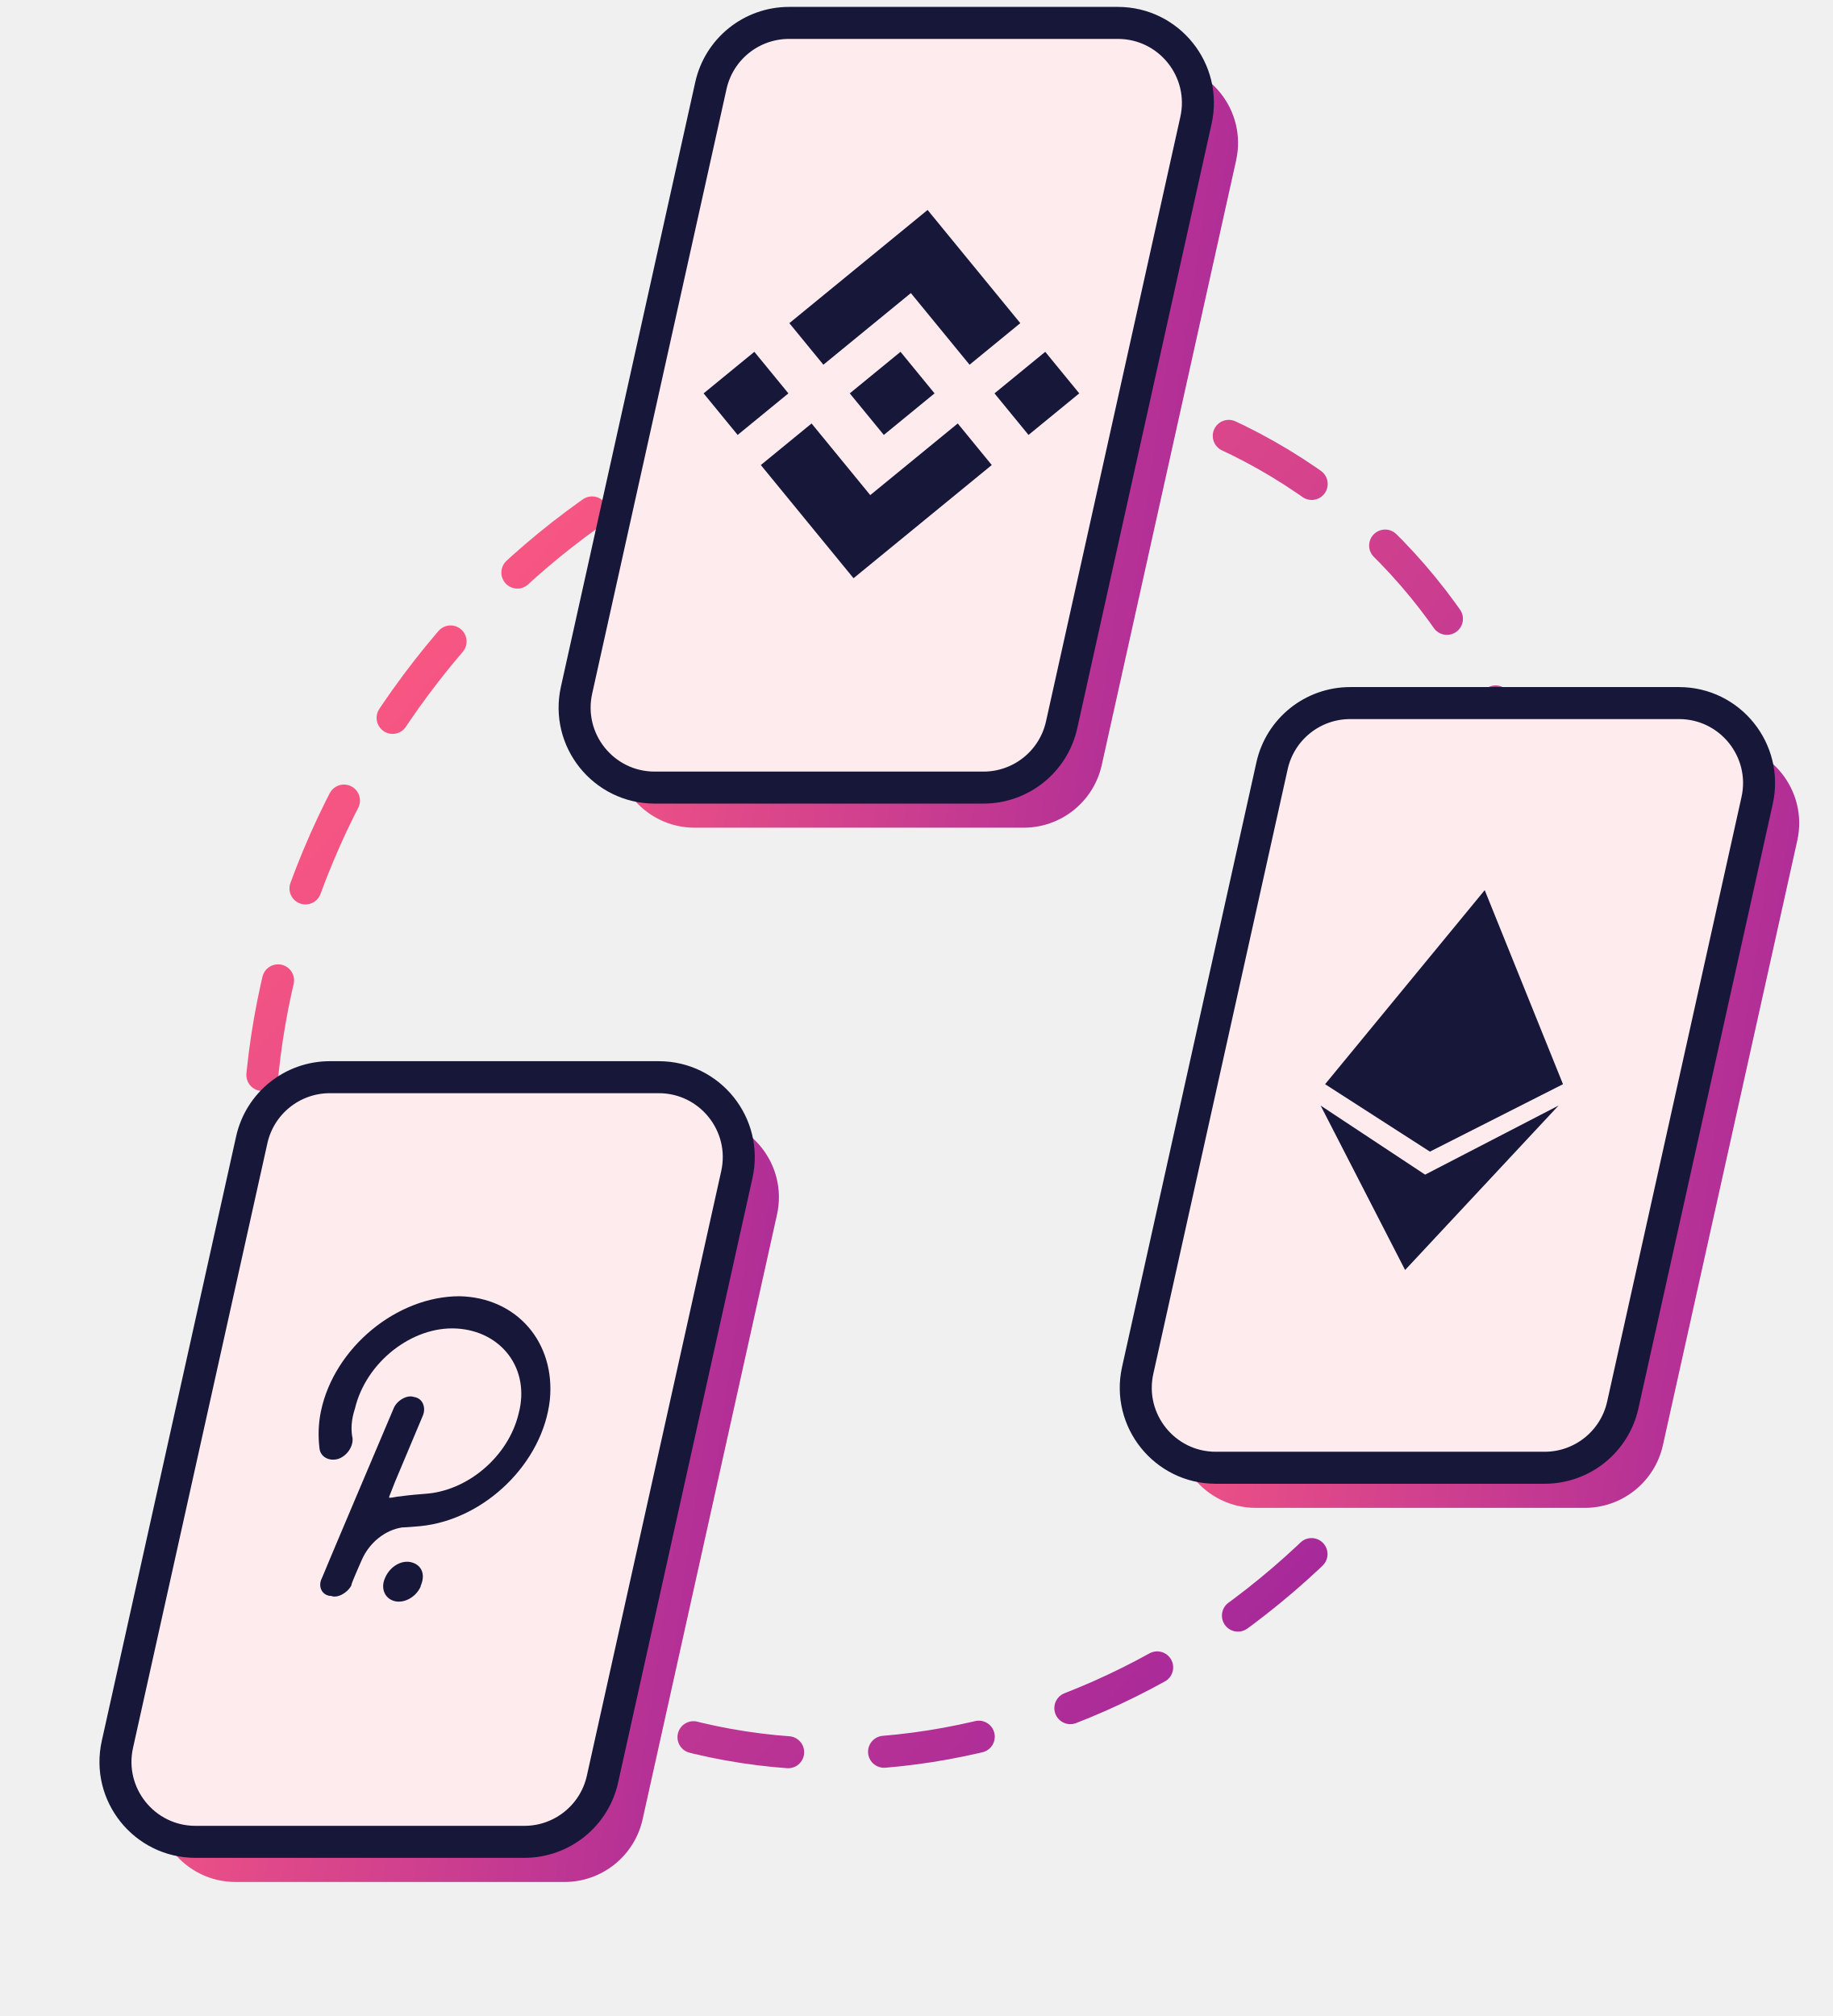
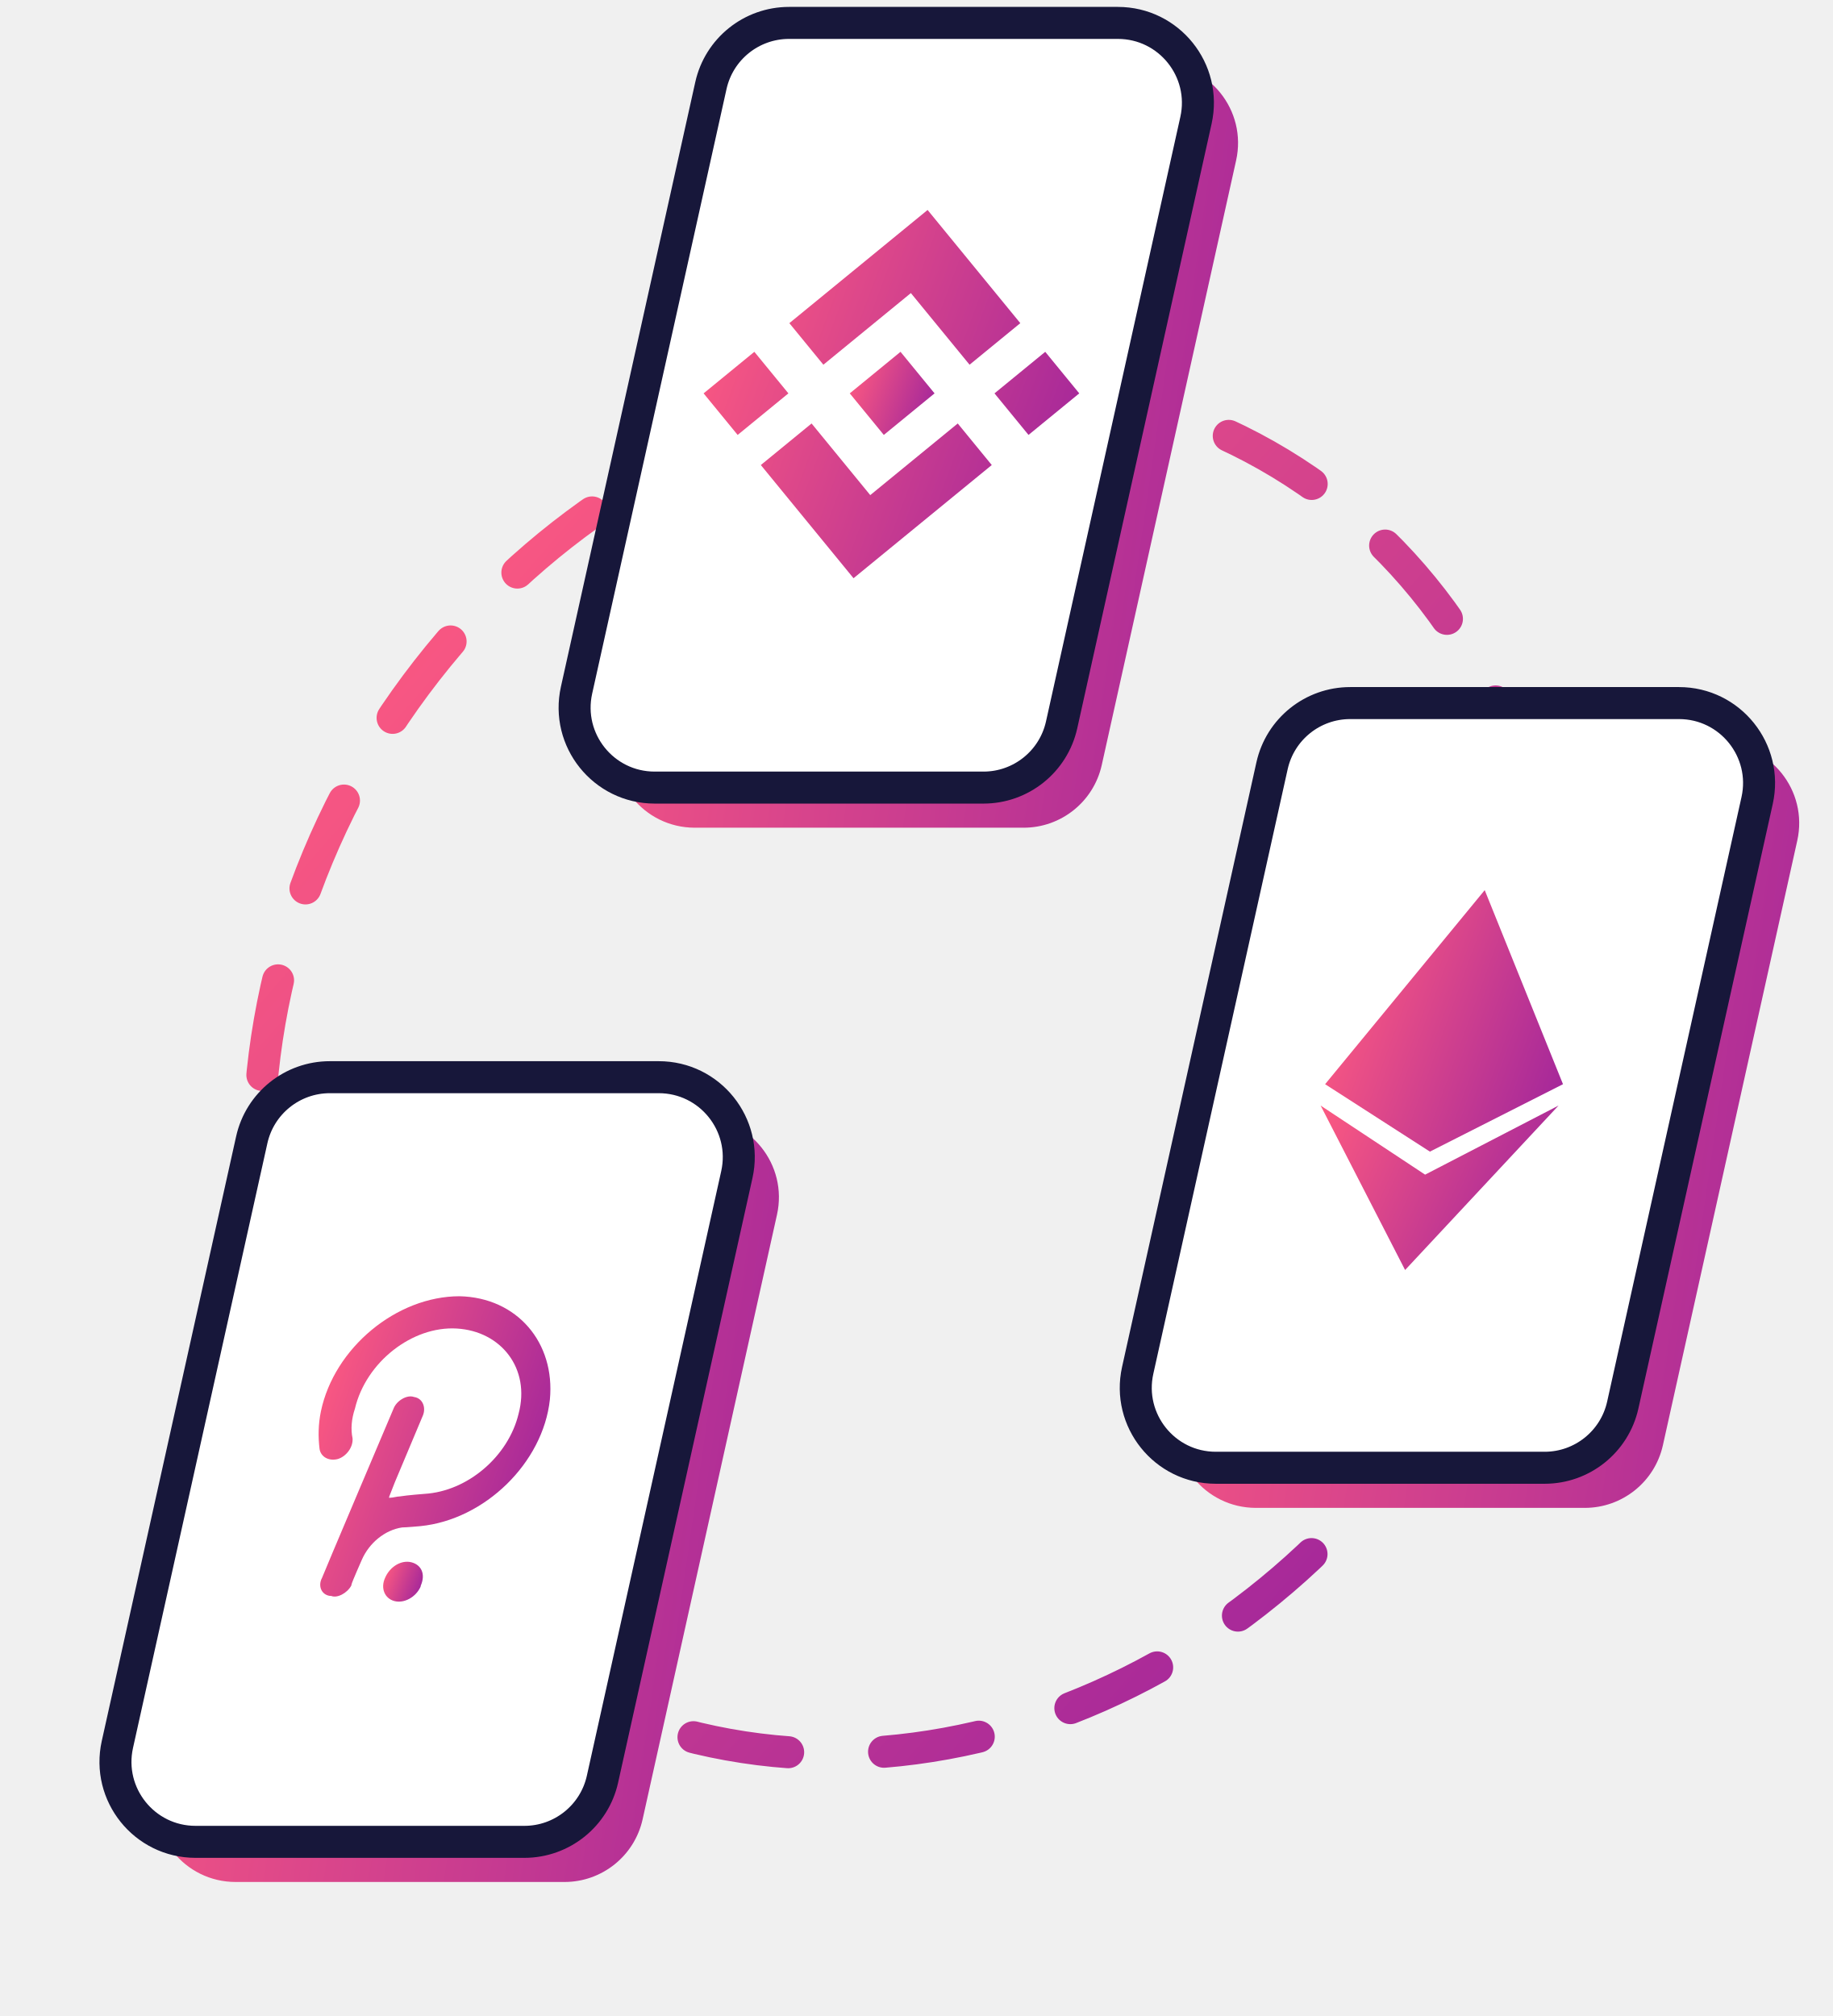
<svg xmlns="http://www.w3.org/2000/svg" width="80" height="88" viewBox="0 0 80 88" fill="none">
  <ellipse cx="39.687" cy="46.628" rx="27.246" ry="30.974" transform="rotate(32.8309 39.6871 46.6276)" stroke="url(#paint0_linear)" stroke-width="1.397" stroke-linecap="round" stroke-dasharray="4.19 4.19" />
  <path d="M32.782 5.487C33.137 3.889 34.555 2.752 36.193 2.752H50.546C52.781 2.752 54.441 4.821 53.956 7.003L48.091 33.395C47.736 34.993 46.318 36.13 44.681 36.13H30.328C28.093 36.13 26.433 34.061 26.917 31.879L32.782 5.487Z" fill="url(#paint1_linear)" />
  <path d="M57.276 35.178C57.632 33.579 59.049 32.442 60.687 32.442H75.04C77.275 32.442 78.935 34.511 78.45 36.693L72.585 63.085C72.23 64.683 70.812 65.82 69.175 65.82H54.822C52.587 65.82 50.927 63.751 51.412 61.569L57.276 35.178Z" fill="url(#paint2_linear)" />
  <path d="M12.741 51.507C13.096 49.909 14.514 48.772 16.151 48.772H30.505C32.739 48.772 34.4 50.841 33.915 53.023L28.05 79.414C27.695 81.013 26.277 82.15 24.64 82.15H10.287C8.052 82.15 6.392 80.08 6.876 77.899L12.741 51.507Z" fill="url(#paint3_linear)" />
-   <path d="M31.03 3.736C31.385 2.137 32.803 1 34.441 1H48.794C51.029 1 52.689 3.07 52.204 5.251L46.339 31.643C45.984 33.241 44.566 34.379 42.929 34.379H28.576C26.341 34.379 24.681 32.309 25.166 30.127L31.03 3.736Z" fill="#FEEBED" stroke="#17173A" stroke-width="1.397" />
-   <path d="M55.524 33.426C55.88 31.827 57.297 30.69 58.935 30.69H73.288C75.523 30.69 77.183 32.76 76.698 34.942L70.833 61.333C70.478 62.931 69.06 64.069 67.423 64.069H53.07C50.835 64.069 49.175 61.999 49.66 59.817L55.524 33.426Z" fill="#FEEBED" stroke="#17173A" stroke-width="1.397" />
-   <path d="M10.989 49.755C11.344 48.157 12.762 47.02 14.399 47.02H28.753C30.988 47.02 32.648 49.089 32.163 51.271L26.298 77.663C25.943 79.261 24.525 80.398 22.888 80.398H8.535C6.3 80.398 4.64 78.329 5.124 76.147L10.989 49.755Z" fill="#FEEBED" stroke="#17173A" stroke-width="1.397" />
-   <path d="M68.224 47.326L64.807 38.855L57.84 47.326L62.415 50.269L68.224 47.326Z" fill="#17173A" />
-   <path d="M62.205 51.274L57.645 48.259L61.332 55.437L68.029 48.259L62.205 51.274Z" fill="#17173A" />
+   <path d="M31.03 3.736C31.385 2.137 32.803 1 34.441 1H48.794C51.029 1 52.689 3.07 52.204 5.251L46.339 31.643C45.984 33.241 44.566 34.379 42.929 34.379H28.576C26.341 34.379 24.681 32.309 25.166 30.127L31.03 3.736Z" fill="white" stroke="#17173A" stroke-width="1.397" />
+   <path d="M55.524 33.426C55.88 31.827 57.297 30.69 58.935 30.69H73.288C75.523 30.69 77.183 32.76 76.698 34.942L70.833 61.333C70.478 62.931 69.06 64.069 67.423 64.069H53.07C50.835 64.069 49.175 61.999 49.66 59.817L55.524 33.426Z" fill="white" stroke="#17173A" stroke-width="1.397" />
+   <path d="M10.989 49.755C11.344 48.157 12.762 47.02 14.399 47.02H28.753C30.988 47.02 32.648 49.089 32.163 51.271L26.298 77.663C25.943 79.261 24.525 80.398 22.888 80.398H8.535C6.3 80.398 4.64 78.329 5.124 76.147L10.989 49.755Z" fill="white" stroke="#17173A" stroke-width="1.397" />
+   <path d="M68.224 47.326L64.807 38.855L57.84 47.326L62.415 50.269L68.224 47.326Z" fill="url(#paint4_linear)" />
+   <path d="M62.205 51.274L57.645 48.259L61.332 55.437L68.029 48.259L62.205 51.274Z" fill="url(#paint5_linear)" />
  <g clip-path="url(#clip0)">
-     <path d="M35.94 15.92L39.759 12.793L42.321 15.92L44.536 14.106L40.489 9.165L34.455 14.106L35.94 15.92ZM30.712 17.171L32.927 15.357L34.413 17.171L32.198 18.985L30.712 17.171ZM35.425 18.485L37.986 21.612L41.805 18.485L43.29 20.299L37.256 25.24L33.21 20.299L35.425 18.485ZM43.409 17.171L45.624 15.357L47.109 17.171L44.894 18.985L43.409 17.171Z" fill="#17173A" />
-     <path d="M40.793 17.171L39.307 15.357L37.627 16.733L37.474 16.858L37.092 17.171L38.578 18.985L40.793 17.171Z" fill="#17173A" />
+     <path d="M35.94 15.92L39.759 12.793L42.321 15.92L44.536 14.106L40.489 9.165L34.455 14.106L35.94 15.92ZM30.712 17.171L32.927 15.357L34.413 17.171L32.198 18.985L30.712 17.171ZM35.425 18.485L37.986 21.612L41.805 18.485L43.29 20.299L37.256 25.24L33.21 20.299L35.425 18.485ZM43.409 17.171L45.624 15.357L47.109 17.171L44.894 18.985L43.409 17.171Z" fill="url(#paint6_linear)" />
+     <path d="M40.793 17.171L39.307 15.357L37.627 16.733L37.474 16.858L37.092 17.171L38.578 18.985L40.793 17.171Z" fill="url(#paint7_linear)" />
  </g>
  <g clip-path="url(#clip1)">
-     <path d="M20.06 56.582C17.308 56.582 14.588 58.837 14.009 61.6C13.89 62.163 13.885 62.727 13.947 63.235C13.988 63.573 14.334 63.798 14.751 63.686C15.112 63.573 15.419 63.178 15.389 62.784C15.304 62.389 15.342 61.938 15.493 61.487C15.975 59.457 17.991 57.879 19.933 57.991C21.876 58.104 23.162 59.739 22.636 61.712C22.19 63.573 20.41 65.095 18.533 65.208C18.533 65.208 17.791 65.264 17.442 65.321C17.329 65.321 17.149 65.377 17.037 65.377H16.981L16.992 65.321L17.235 64.701L18.467 61.769C18.594 61.431 18.453 61.036 18.071 60.979C17.758 60.867 17.305 61.149 17.178 61.487C17.178 61.487 14.069 68.816 14.057 68.873C13.874 69.211 14.016 69.606 14.397 69.662H14.453C14.71 69.775 15.151 69.549 15.334 69.211C15.334 69.211 15.334 69.211 15.346 69.154C15.37 69.042 15.795 68.083 15.795 68.083C16.117 67.35 16.797 66.787 17.551 66.674C17.72 66.674 18.35 66.617 18.35 66.617C21.162 66.335 23.704 63.855 24.002 61.092C24.241 58.611 22.576 56.638 20.06 56.582Z" fill="#17173A" />
-     <path d="M17.962 68.196C17.537 68.083 17.028 68.365 16.809 68.873C16.602 69.324 16.789 69.775 17.215 69.888C17.64 70 18.149 69.718 18.356 69.267L18.368 69.211C18.586 68.704 18.388 68.309 17.962 68.196Z" fill="#17173A" />
+     <path d="M20.06 56.582C17.308 56.582 14.588 58.837 14.009 61.6C13.89 62.163 13.885 62.727 13.947 63.235C13.988 63.573 14.334 63.798 14.751 63.686C15.112 63.573 15.419 63.178 15.389 62.784C15.304 62.389 15.342 61.938 15.493 61.487C15.975 59.457 17.991 57.879 19.933 57.991C21.876 58.104 23.162 59.739 22.636 61.712C22.19 63.573 20.41 65.095 18.533 65.208C18.533 65.208 17.791 65.264 17.442 65.321C17.329 65.321 17.149 65.377 17.037 65.377H16.981L16.992 65.321L17.235 64.701L18.467 61.769C18.594 61.431 18.453 61.036 18.071 60.979C17.758 60.867 17.305 61.149 17.178 61.487C17.178 61.487 14.069 68.816 14.057 68.873C13.874 69.211 14.016 69.606 14.397 69.662H14.453C14.71 69.775 15.151 69.549 15.334 69.211C15.334 69.211 15.334 69.211 15.346 69.154C15.37 69.042 15.795 68.083 15.795 68.083C16.117 67.35 16.797 66.787 17.551 66.674C17.72 66.674 18.35 66.617 18.35 66.617C21.162 66.335 23.704 63.855 24.002 61.092C24.241 58.611 22.576 56.638 20.06 56.582Z" fill="url(#paint8_linear)" />
+     <path d="M17.962 68.196C17.537 68.083 17.028 68.365 16.809 68.873C16.602 69.324 16.789 69.775 17.215 69.888C17.64 70 18.149 69.718 18.356 69.267L18.368 69.211C18.586 68.704 18.388 68.309 17.962 68.196Z" fill="url(#paint9_linear)" />
  </g>
  <defs>
    <linearGradient id="paint0_linear" x1="12.668" y1="16.165" x2="74.634" y2="25.285" gradientUnits="userSpaceOnUse">
      <stop stop-color="#FC5981" />
      <stop offset="1" stop-color="#A2269B" />
    </linearGradient>
    <linearGradient id="paint1_linear" x1="26.093" y1="3.027" x2="59.009" y2="7.801" gradientUnits="userSpaceOnUse">
      <stop stop-color="#FC5981" />
      <stop offset="1" stop-color="#A2269B" />
    </linearGradient>
    <linearGradient id="paint2_linear" x1="50.587" y1="32.718" x2="83.503" y2="37.491" gradientUnits="userSpaceOnUse">
      <stop stop-color="#FC5981" />
      <stop offset="1" stop-color="#A2269B" />
    </linearGradient>
    <linearGradient id="paint3_linear" x1="6.052" y1="49.047" x2="38.968" y2="53.82" gradientUnits="userSpaceOnUse">
      <stop stop-color="#FC5981" />
      <stop offset="1" stop-color="#A2269B" />
    </linearGradient>
+     <linearGradient id="paint4_linear" x1="59.639" y1="38.949" x2="70.306" y2="42.809" gradientUnits="userSpaceOnUse">
+       <stop stop-color="#FC5981" />
+       <stop offset="1" stop-color="#A2269B" />
+     </linearGradient>
+     <linearGradient id="paint5_linear" x1="57.675" y1="48.318" x2="67.695" y2="52.844" gradientUnits="userSpaceOnUse">
+       <stop stop-color="#FC5981" />
+       <stop offset="1" stop-color="#A2269B" />
+     </linearGradient>
+     <linearGradient id="paint6_linear" x1="32.364" y1="9.298" x2="49.1" y2="15.52" gradientUnits="userSpaceOnUse">
+       <stop stop-color="#FC5981" />
+       <stop offset="1" stop-color="#A2269B" />
+     </linearGradient>
+     <linearGradient id="paint7_linear" x1="37.466" y1="15.387" x2="41.244" y2="16.791" gradientUnits="userSpaceOnUse">
+       <stop stop-color="#FC5981" />
+       <stop offset="1" stop-color="#A2269B" />
+     </linearGradient>
+     <linearGradient id="paint8_linear" x1="15.079" y1="56.69" x2="25.427" y2="60.169" gradientUnits="userSpaceOnUse">
+       <stop stop-color="#FC5981" />
+       <stop offset="1" stop-color="#A2269B" />
+     </linearGradient>
+     <linearGradient id="paint9_linear" x1="16.936" y1="68.186" x2="18.65" y2="68.822" gradientUnits="userSpaceOnUse">
+       <stop stop-color="#FC5981" />
+       <stop offset="1" stop-color="#A2269B" />
+     </linearGradient>
    <clipPath id="clip0">
      <rect width="16.397" height="16.397" fill="white" transform="matrix(1 0 -0.197144 0.980375 32.3223 9.16479)" />
    </clipPath>
    <clipPath id="clip1">
      <rect width="11.686" height="16.068" fill="white" transform="matrix(1 0 -0.205179 0.978724 14.2188 54.5408)" />
    </clipPath>
  </defs>
</svg>
